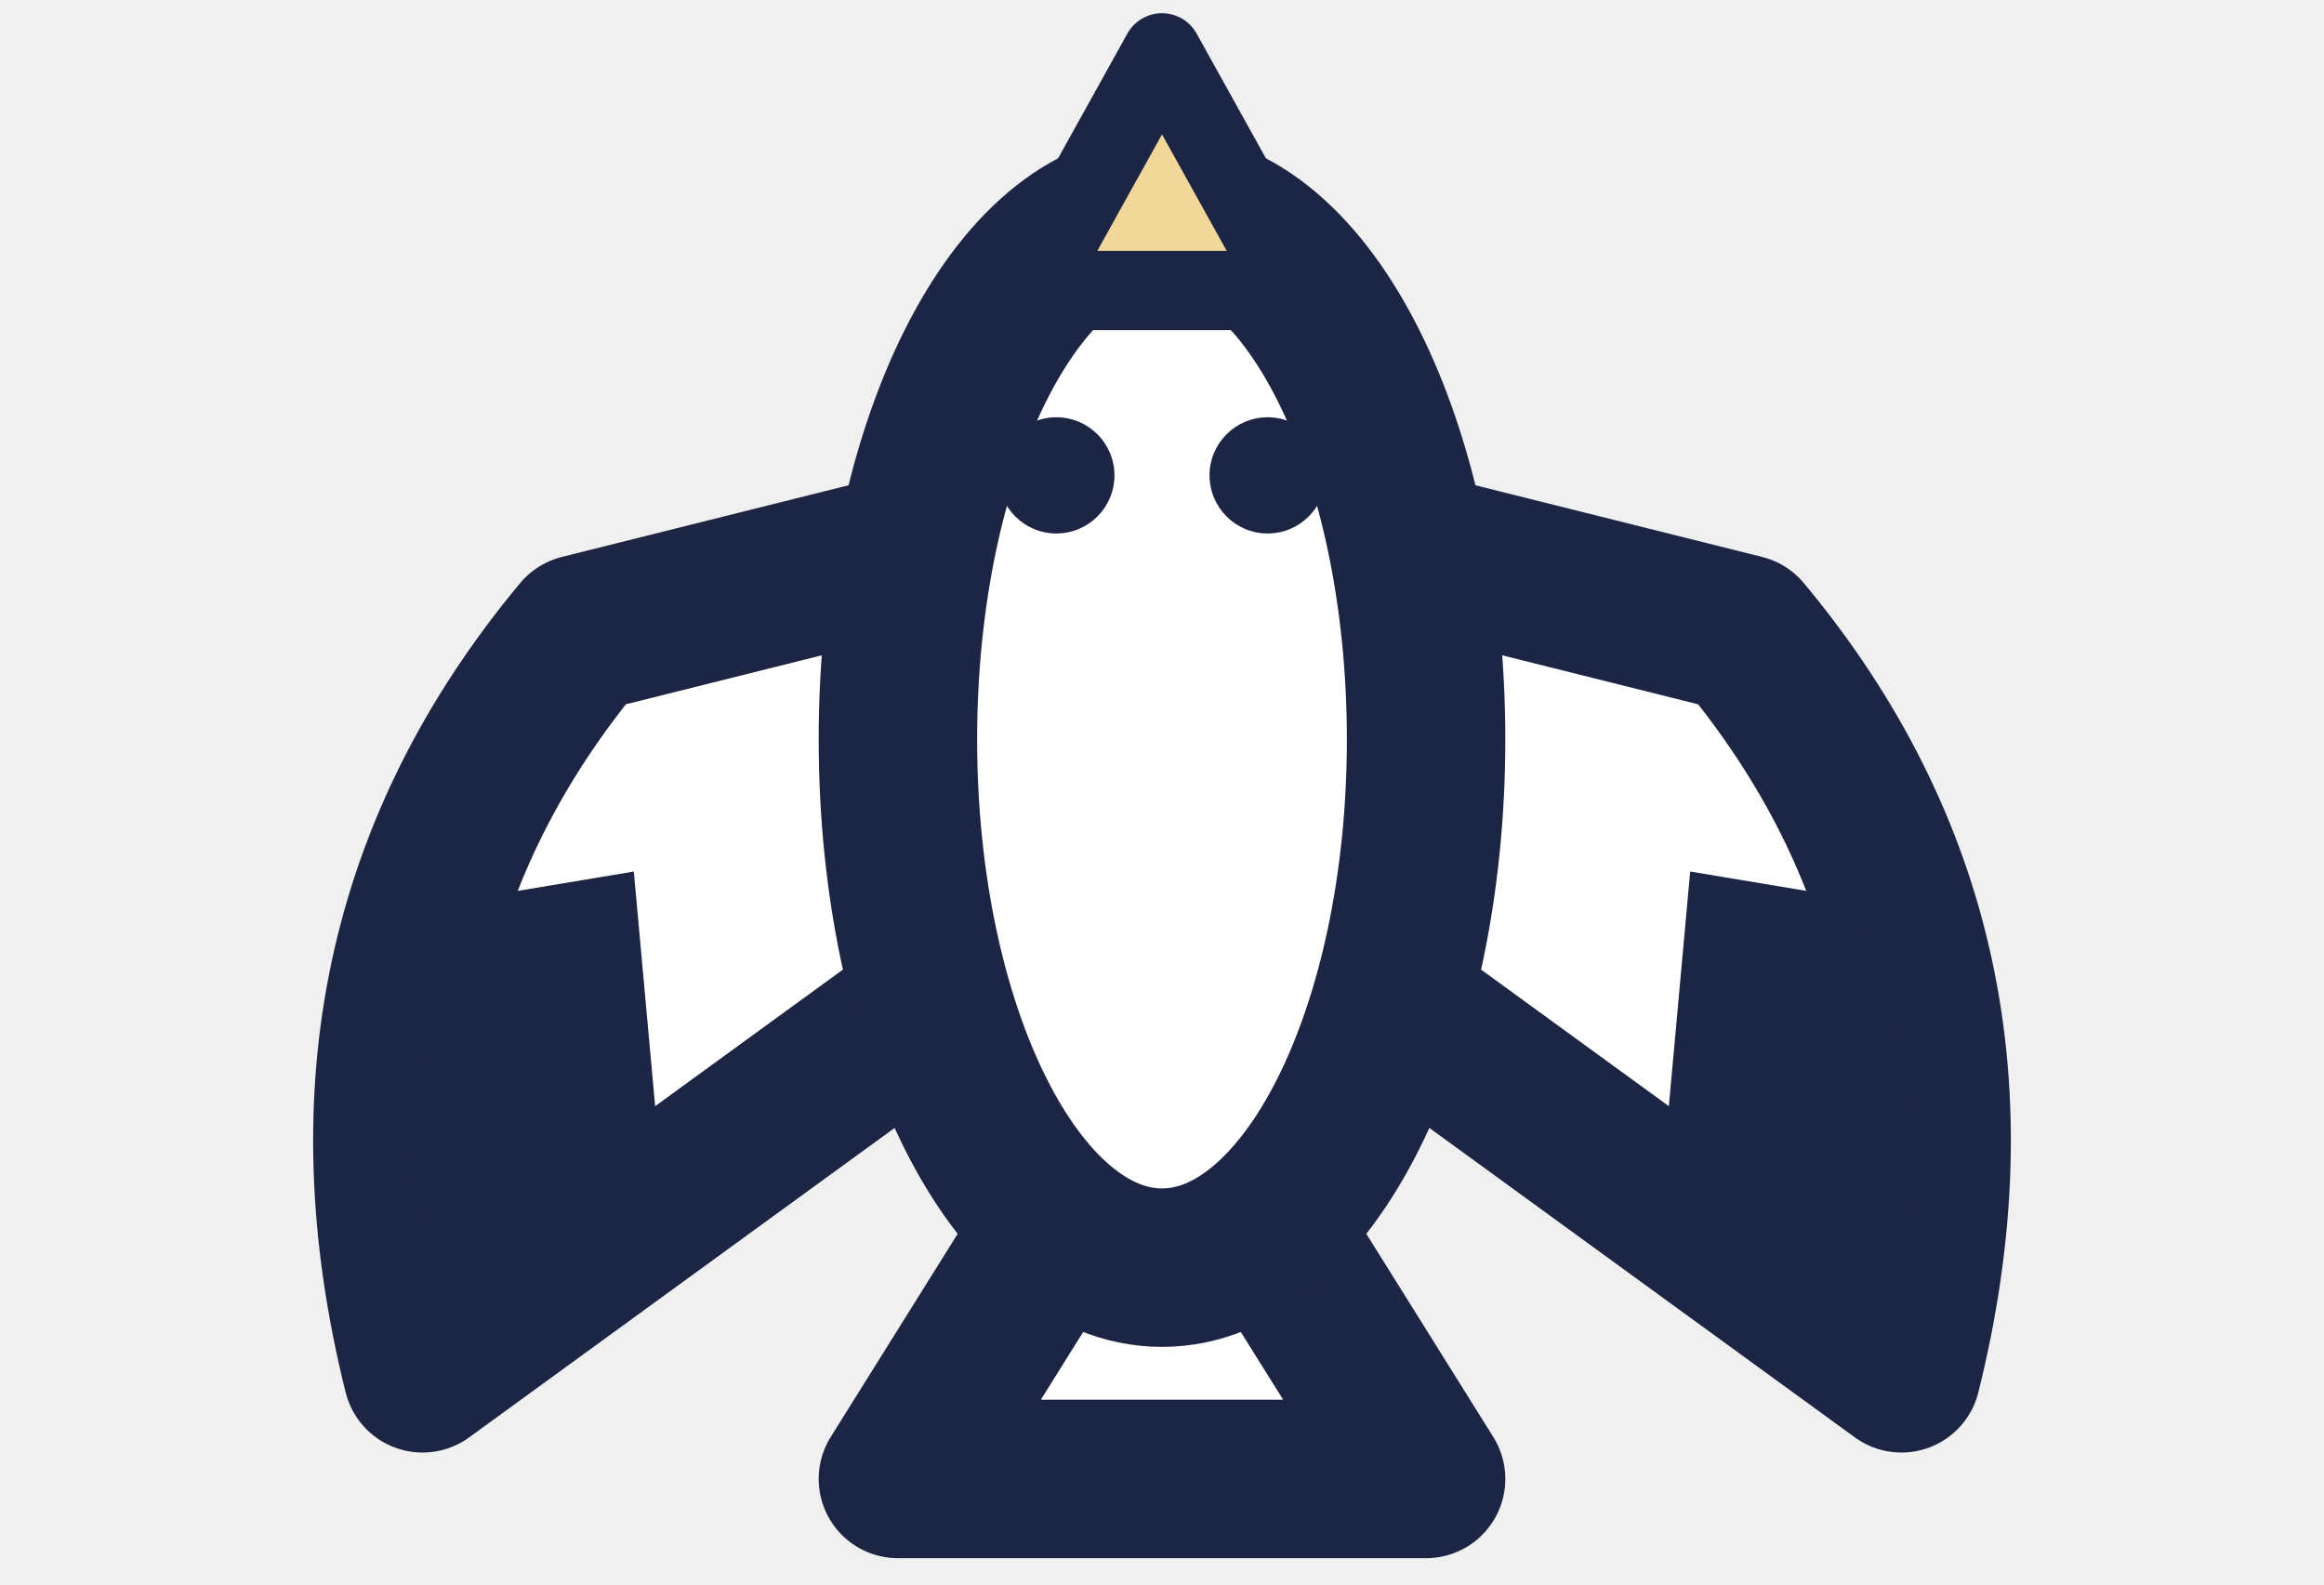
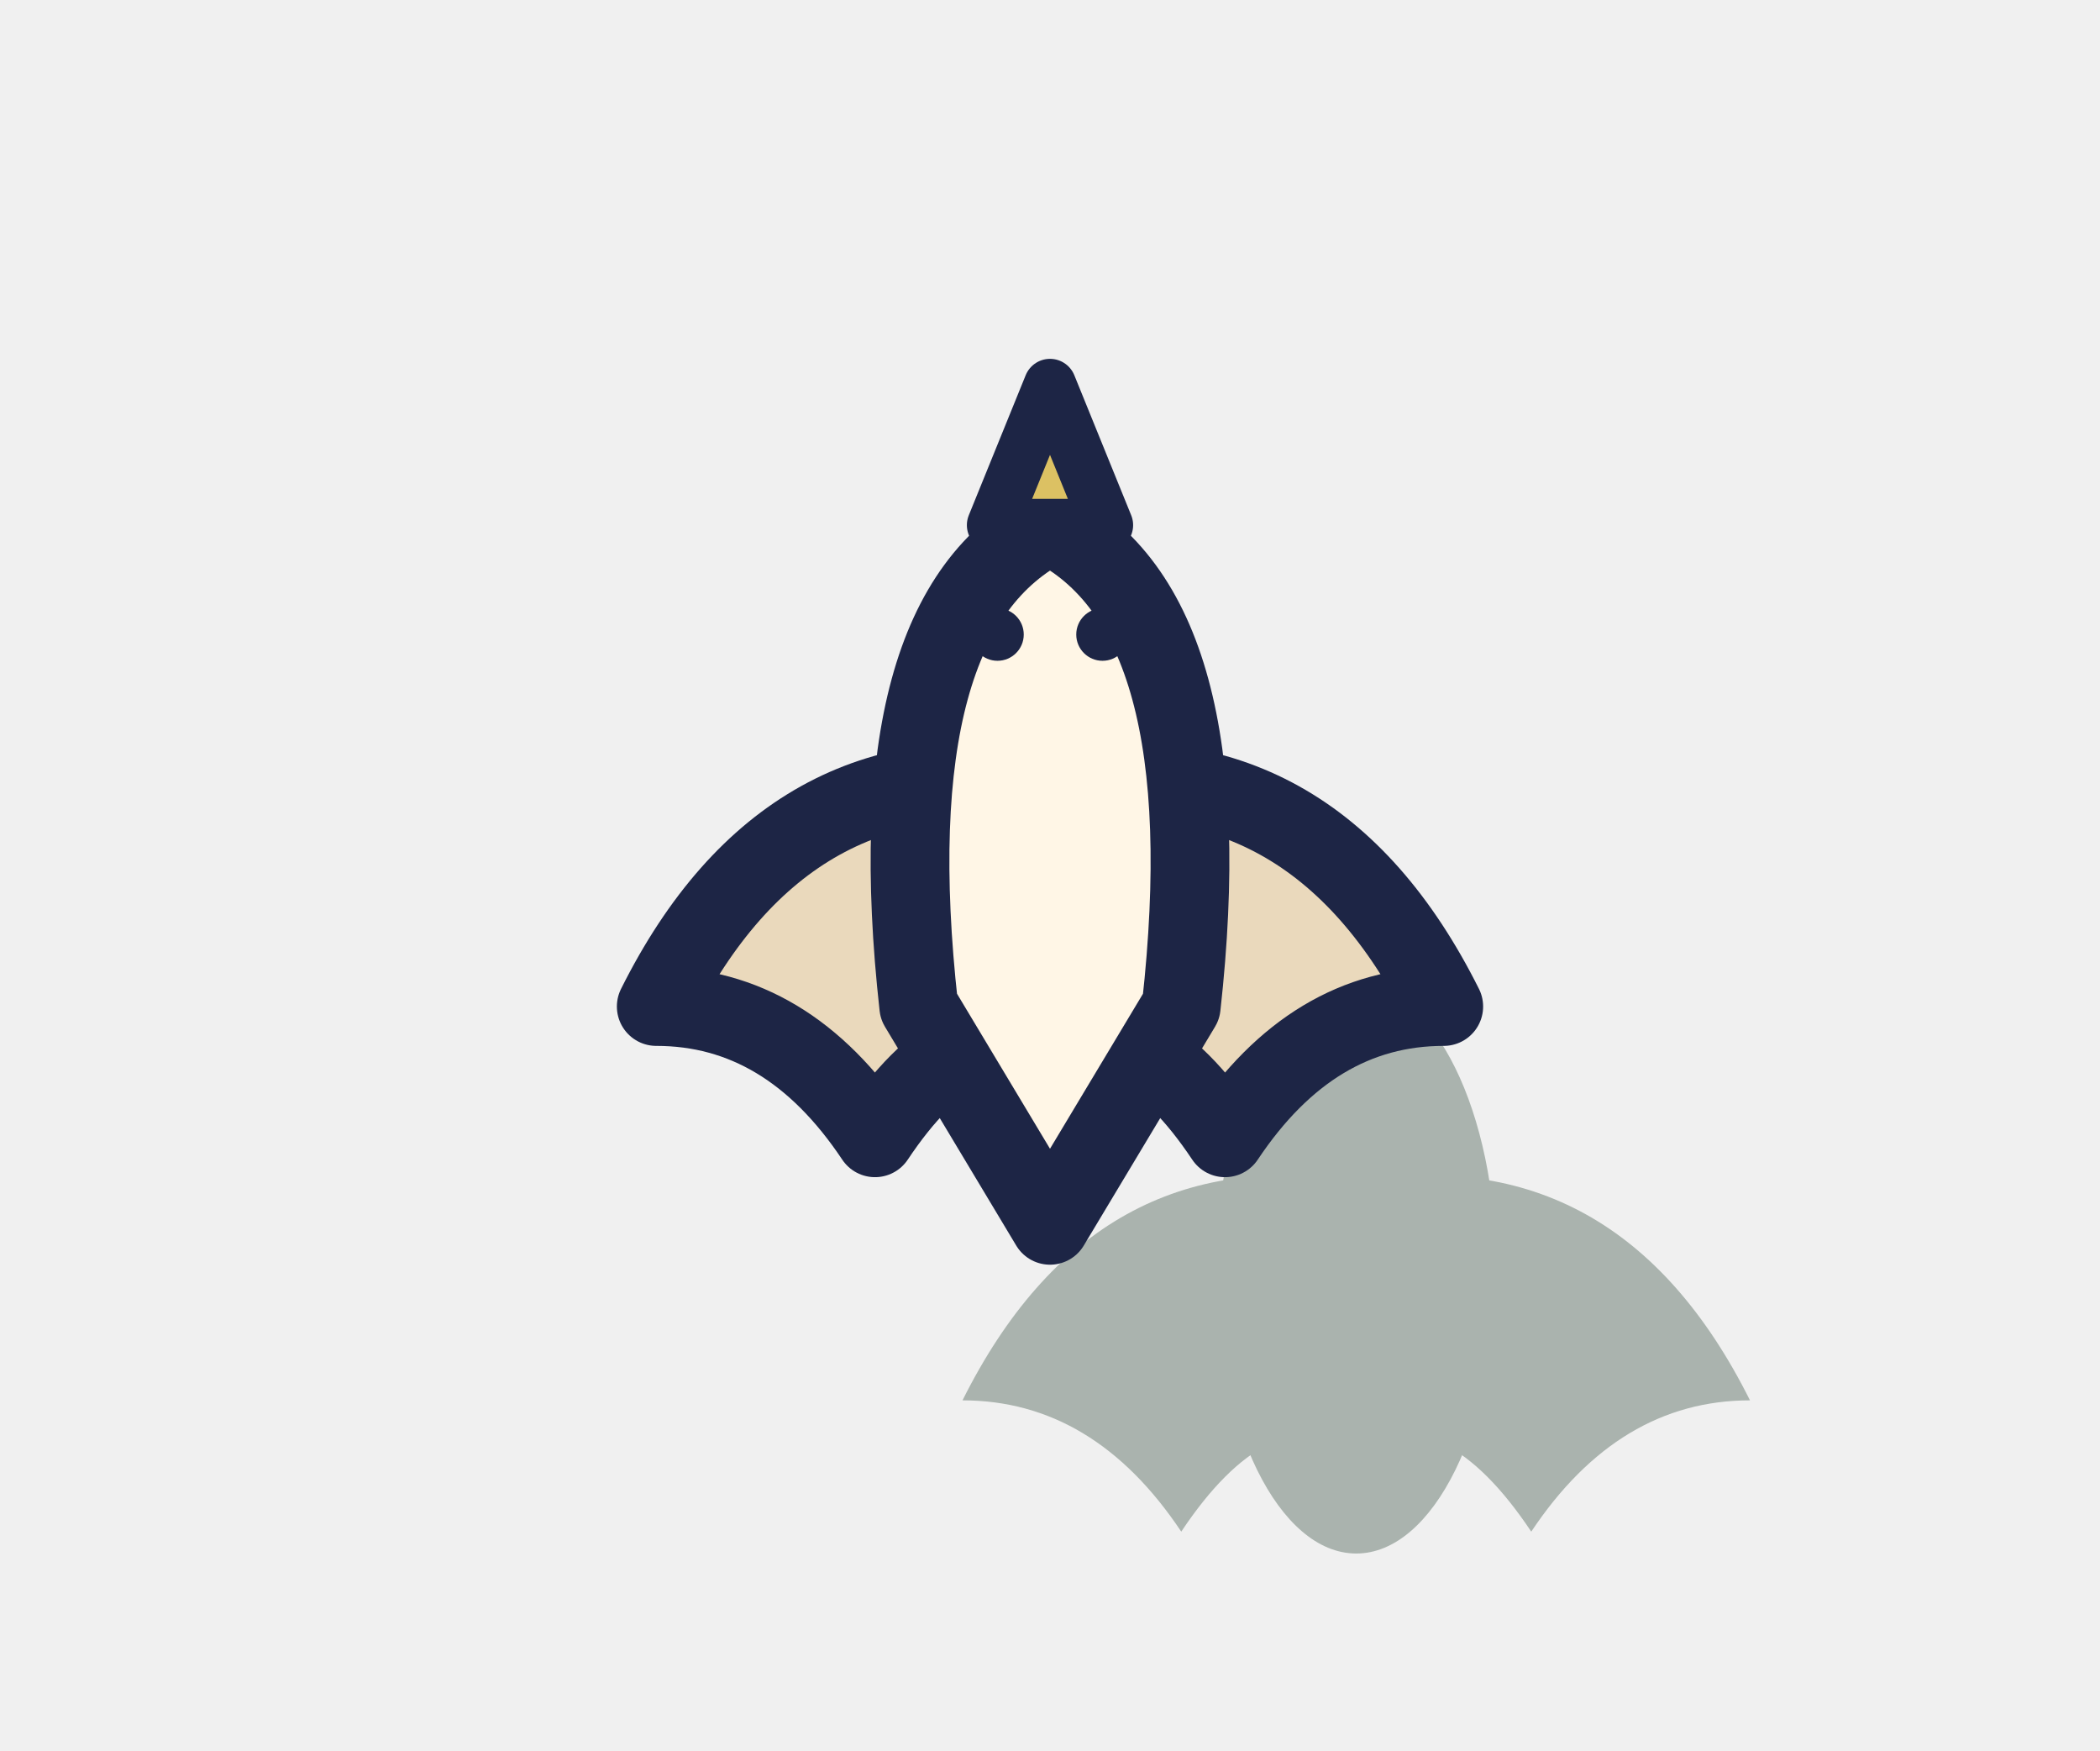
- <svg xmlns="http://www.w3.org/2000/svg" viewBox="0 0 44 30" width="44" height="30">
-   <path fill="#ffffff" stroke="#1d2545" stroke-width="3" stroke-linejoin="round" stroke-linecap="round" d="M19 10l-8 2q-5 6-3 14l11-8z" />
-   <path fill="#ffffff" stroke="#1d2545" stroke-width="3" stroke-linejoin="round" stroke-linecap="round" d="M25 10l8 2q5 6 3 14l-11-8z" />
-   <path fill="#1d2545" d="M9 17q-2 4-.5 8l4-3-.5-5.500z" />
-   <path fill="#1d2545" d="M35 17q2 4 .5 8l-4-3 .5-5.500z" />
-   <path fill="#ffffff" stroke="#1d2545" stroke-width="3" stroke-linejoin="round" stroke-linecap="round" d="M22 20l-5 8h10z" />
-   <ellipse fill="#ffffff" stroke="#1d2545" stroke-width="3" stroke-linejoin="round" stroke-linecap="round" cx="22" cy="14" rx="5" ry="10" />
-   <path fill="#f2d79b" stroke="#1d2545" stroke-width="1.5" stroke-linejoin="round" stroke-linecap="round" d="M19.500 5.500L22 1l2.500 4.500z" />
-   <circle fill="#1d2545" cx="20" cy="9" r="1.100" />
-   <circle fill="#1d2545" cx="24" cy="9" r="1.100" />
+ <svg xmlns="http://www.w3.org/2000/svg" viewBox="-24 -20 48 40" stroke-linejoin="round" stroke-linecap="round" width="48" height="40">
+   <g fill="#12301f" opacity="0.32" transform="translate(7,9)">
+     <path d="M0 -2q-6 -1 -9 5q3 0 5 3q2 -3 4 -2q2 -1 4 2q2 -3 5 -3q-3 -6 -9 -5z" />
+     <ellipse cx="0" cy="0" rx="3.200" ry="6.500" />
+   </g>
+   <path fill="#ead9bc" stroke="#1d2545" stroke-width="1.8" d="M0 -2q-6 -1 -9 5q3 0 5 3q2 -3 4 -2q2 -1 4 2q2 -3 5 -3q-3 -6 -9 -5z" />
+   <path fill="#fff6e6" stroke="#1d2545" stroke-width="1.8" d="M-3 3q-1 -9 3 -11q4 2 3 11l-3 5z" />
+   <path fill="#dcc163" stroke="#1d2545" stroke-width="1.2" d="M-1.300 -8h2.600l-1.300 -3.200z" />
+   <circle fill="#1d2545" cx="-1.200" cy="-5.500" r="0.600" />
+   <circle fill="#1d2545" cx="1.200" cy="-5.500" r="0.600" />
</svg>
